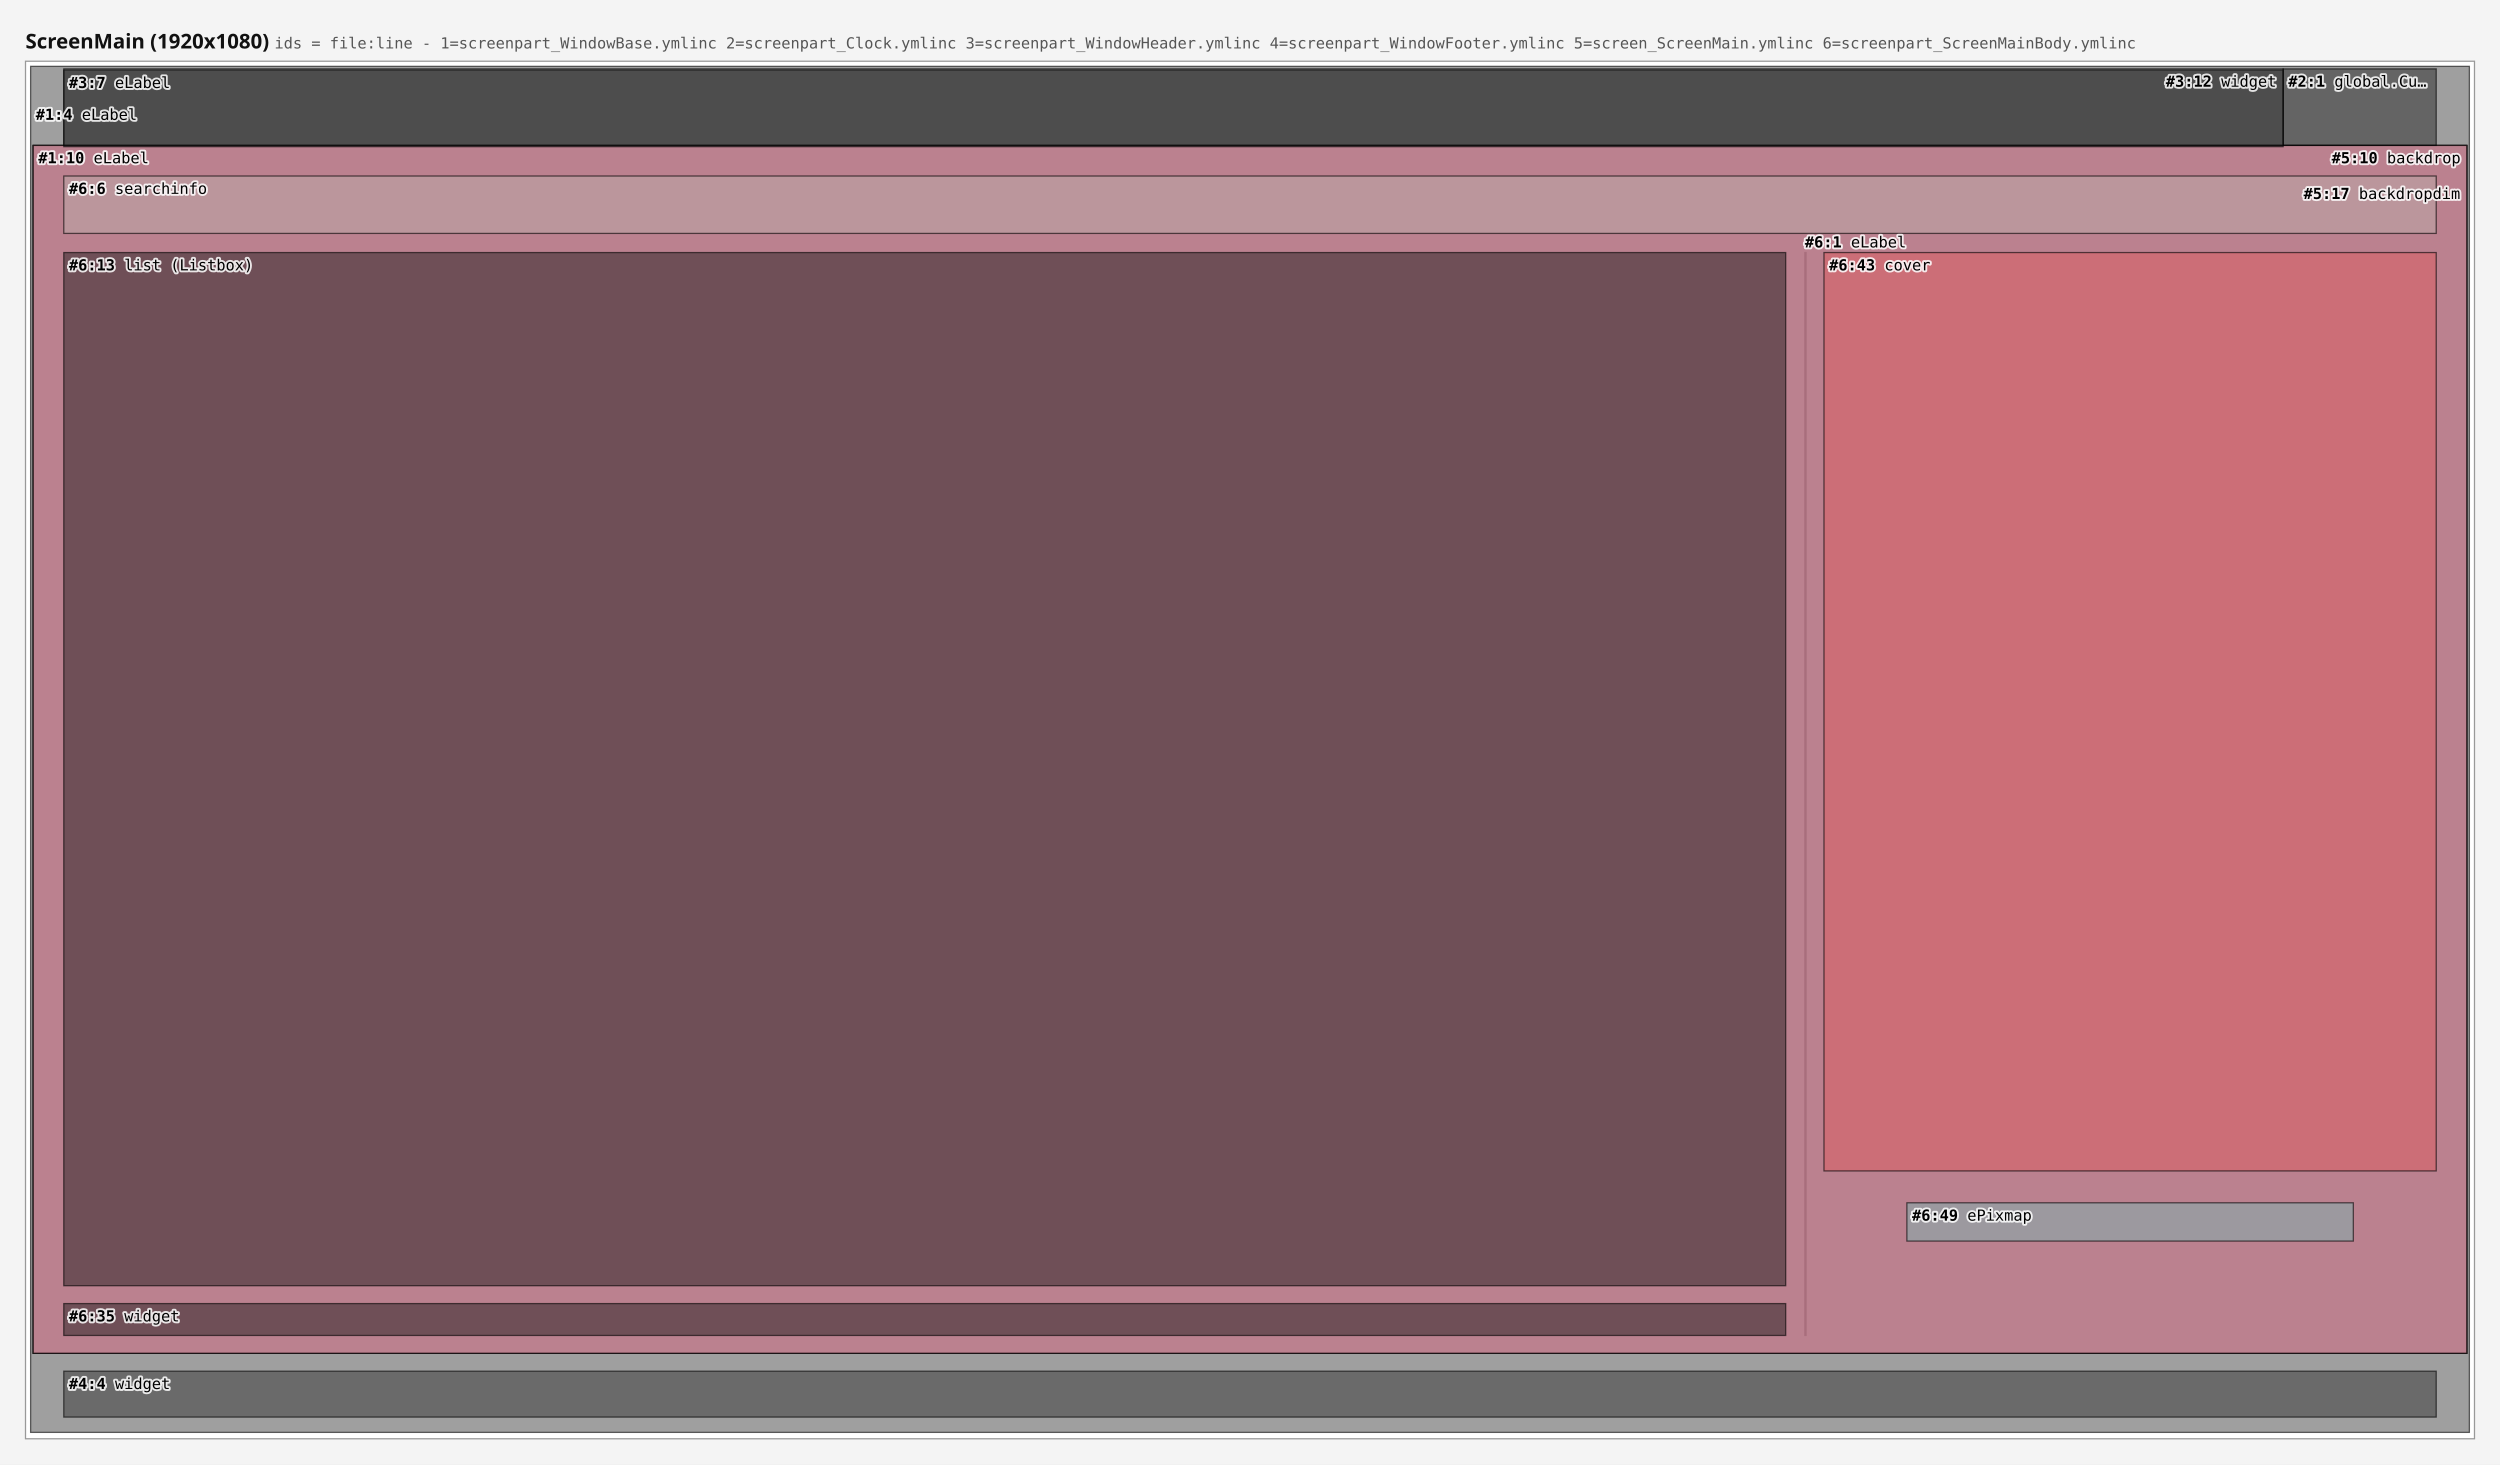
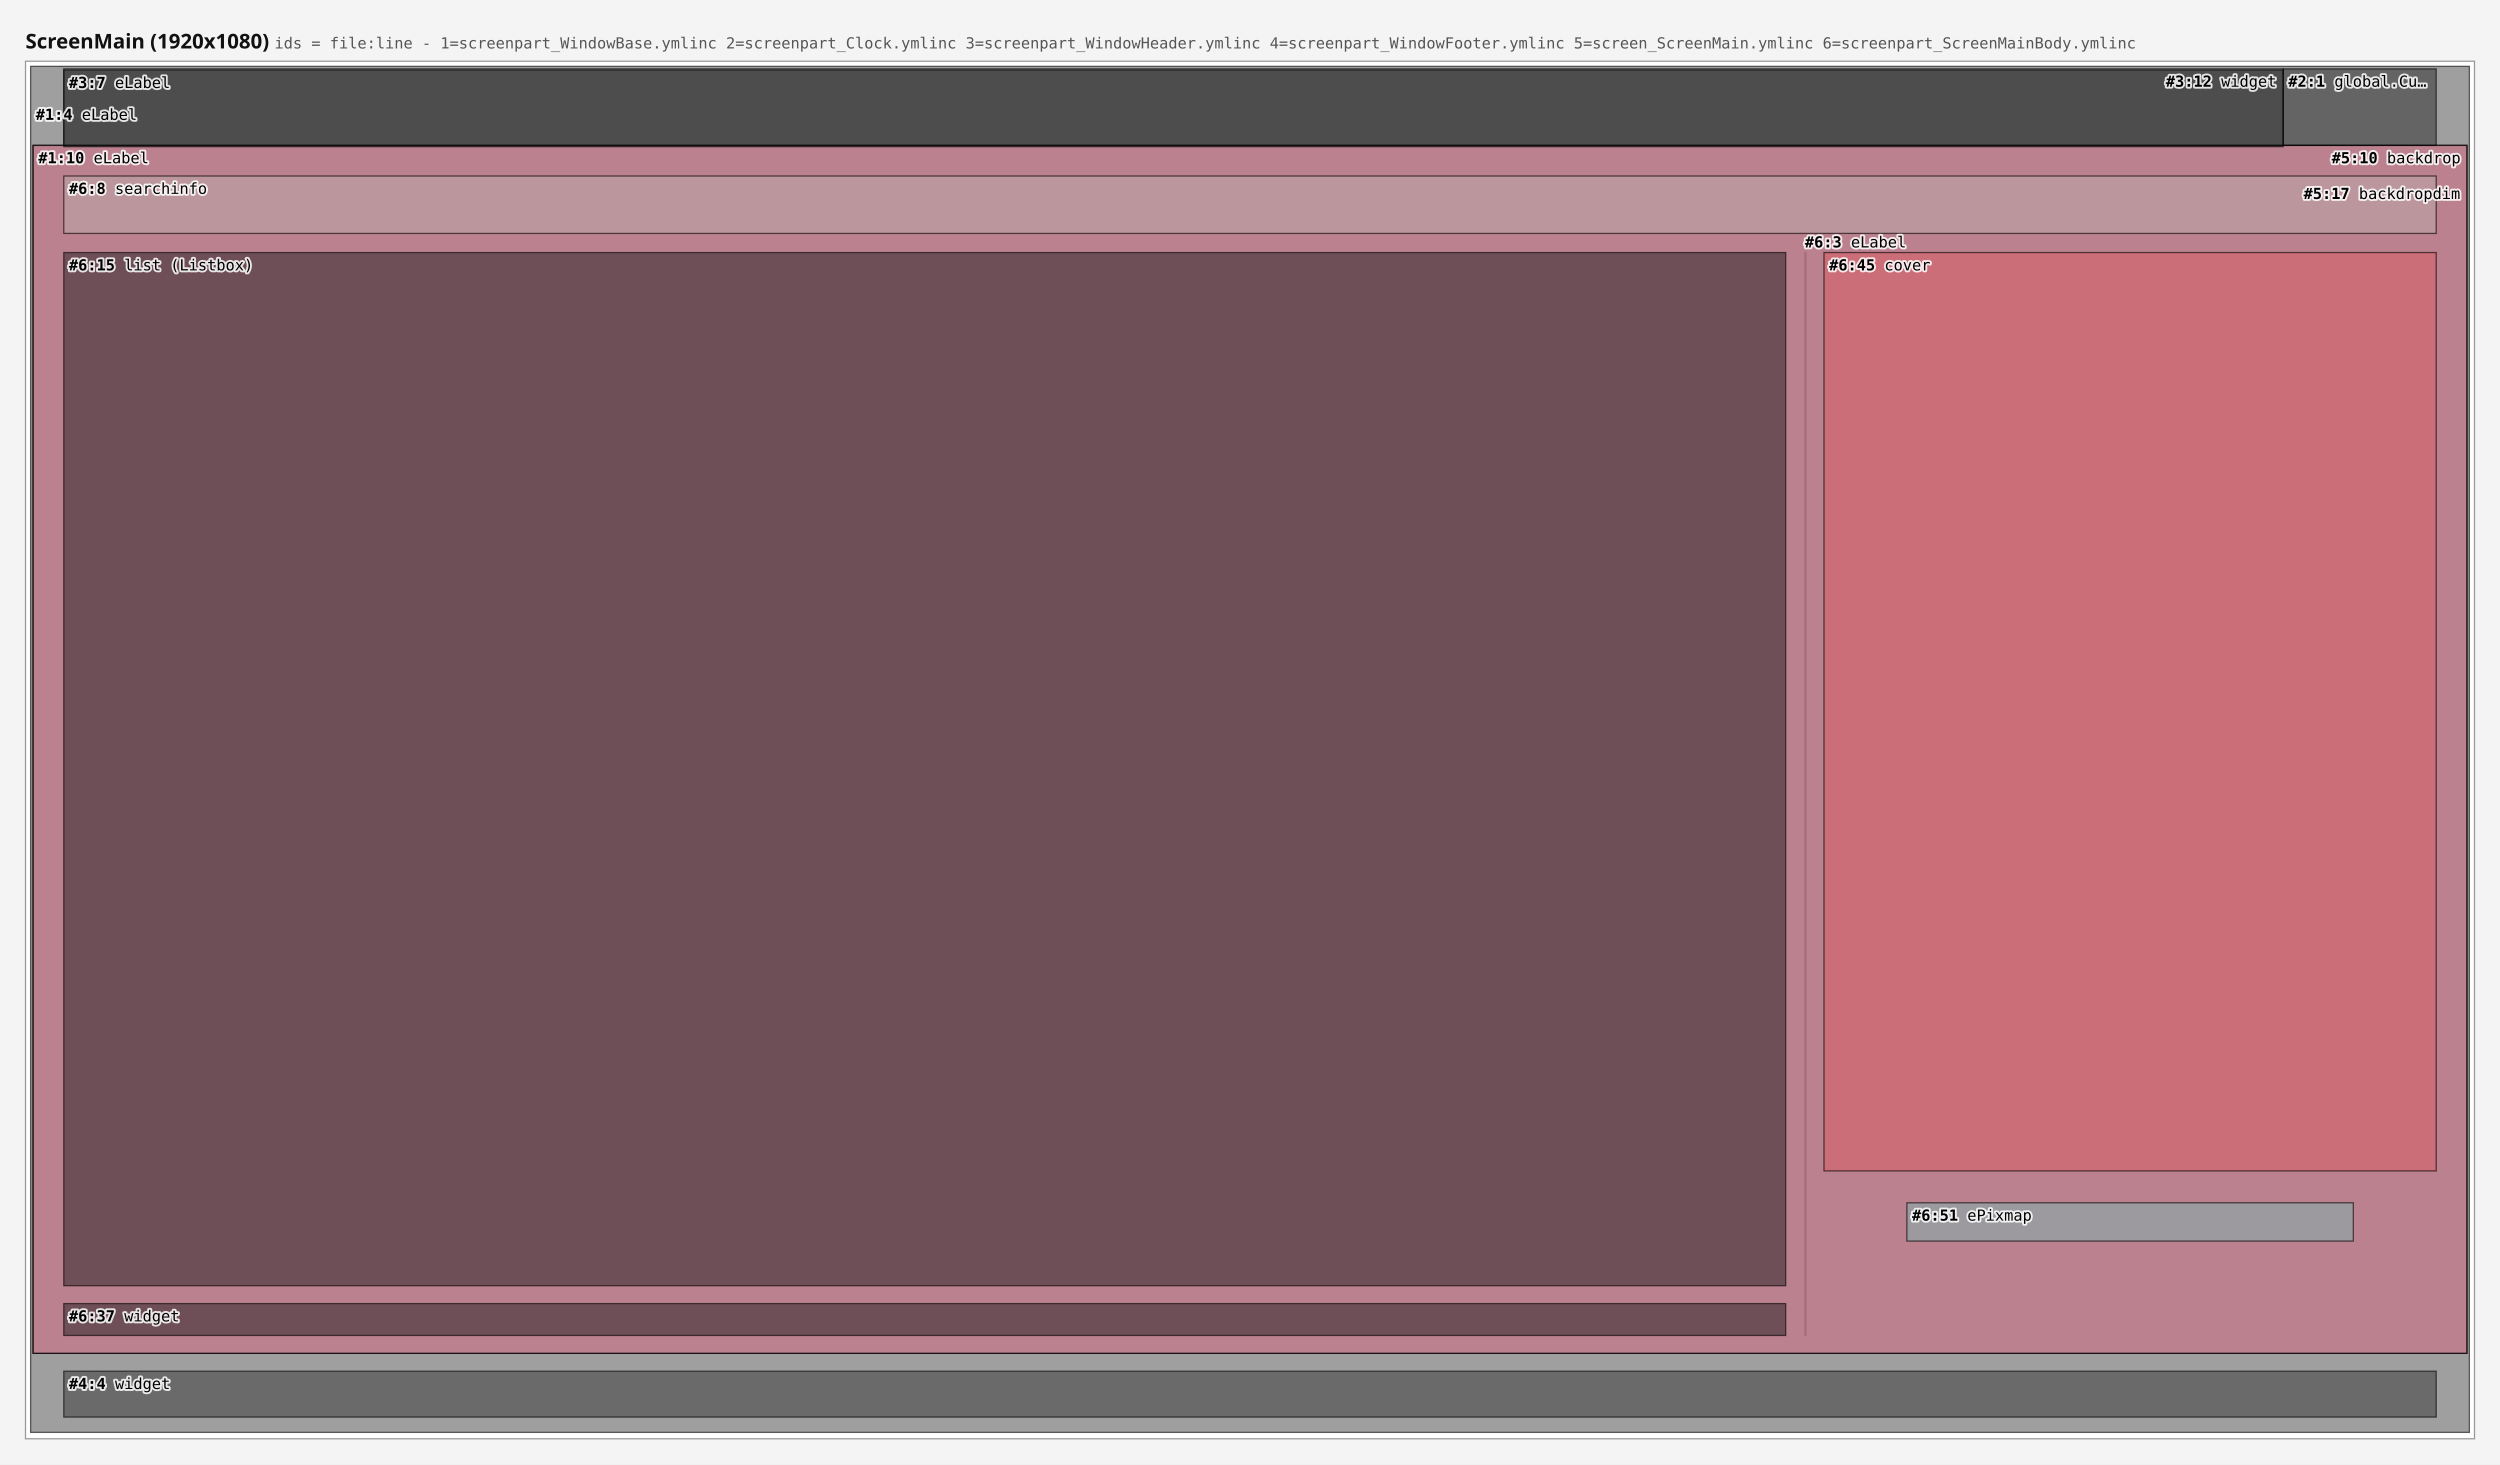
<svg xmlns="http://www.w3.org/2000/svg" width="1960" height="1148" viewBox="0 0 1960 1148">
  <rect x="0" y="0" width="1960" height="1148" fill="#f4f4f4" />
  <text x="20" y="38" font-family="sans-serif" font-size="16" font-weight="bold" fill="#111111">ScreenMain (1920x1080) <tspan font-family="monospace" font-size="12" font-weight="normal" fill="#555555">ids = file:line - 1=screenpart_WindowBase.ymlinc  2=screenpart_Clock.ymlinc  3=screenpart_WindowHeader.ymlinc  4=screenpart_WindowFooter.ymlinc  5=screen_ScreenMain.ymlinc  6=screenpart_ScreenMainBody.ymlinc</tspan>
  </text>
  <g data-screen="0" transform="translate(20,48)">
    <rect x="0" y="0" width="1920" height="1080" fill="#ffffff" stroke="#999999" stroke-width="1" />
    <rect data-ref="0:0" data-src="screenpart_WindowBase.ymlinc:4" x="4" y="4" width="1912" height="1071" fill="#2c2c2c" fill-opacity="0.45" stroke="#000000" stroke-opacity="0.6" stroke-width="1" />
    <rect data-ref="0:1" data-src="screenpart_WindowBase.ymlinc:10" x="6" y="66" width="1908" height="947" fill="#121212" fill-opacity="0.45" stroke="#000000" stroke-opacity="0.6" stroke-width="1" />
-     <rect data-ref="0:8" data-src="screenpart_ScreenMainBody.ymlinc:1" x="1395" y="150" width="1" height="849" fill="#424242" fill-opacity="0.45" stroke="#000000" stroke-opacity="0.6" stroke-width="1" />
+     <rect data-ref="0:8" data-src="screenpart_ScreenMainBody.ymlinc:3" x="1395" y="150" width="1" height="849" fill="#424242" fill-opacity="0.45" stroke="#000000" stroke-opacity="0.6" stroke-width="1" />
    <rect data-ref="0:6" data-src="screen_ScreenMain.ymlinc:10" x="6" y="66" width="1908" height="947" fill="#b07aa1" fill-opacity="0.45" stroke="#000000" stroke-opacity="0.6" stroke-width="1" />
    <rect data-ref="0:7" data-src="screen_ScreenMain.ymlinc:17" x="6" y="66" width="1908" height="947" fill="#ff9da7" fill-opacity="0.45" stroke="#000000" stroke-opacity="0.6" stroke-width="1" />
-     <rect data-ref="0:9" data-src="screenpart_ScreenMainBody.ymlinc:6" x="30" y="90" width="1860" height="45" fill="#bab0ac" fill-opacity="0.45" stroke="#000000" stroke-opacity="0.6" stroke-width="1" />
-     <rect data-ref="0:10" data-src="screenpart_ScreenMainBody.ymlinc:13" x="30" y="150" width="1350" height="810" fill="#121212" fill-opacity="0.45" stroke="#000000" stroke-opacity="0.6" stroke-width="1" />
-     <rect data-ref="0:11" data-src="screenpart_ScreenMainBody.ymlinc:35" x="30" y="974" width="1350" height="25" fill="#121212" fill-opacity="0.45" stroke="#000000" stroke-opacity="0.6" stroke-width="1" />
-     <rect data-ref="0:12" data-src="screenpart_ScreenMainBody.ymlinc:43" x="1410" y="150" width="480" height="720" fill="#e15759" fill-opacity="0.45" stroke="#000000" stroke-opacity="0.6" stroke-width="1" />
-     <rect data-ref="0:13" data-src="screenpart_ScreenMainBody.ymlinc:49" x="1475" y="895" width="350" height="30" fill="#76b7b2" fill-opacity="0.45" stroke="#000000" stroke-opacity="0.6" stroke-width="1" />
+     <rect data-ref="0:9" data-src="screenpart_ScreenMainBody.ymlinc:8" x="30" y="90" width="1860" height="45" fill="#bab0ac" fill-opacity="0.45" stroke="#000000" stroke-opacity="0.6" stroke-width="1" />
+     <rect data-ref="0:10" data-src="screenpart_ScreenMainBody.ymlinc:15" x="30" y="150" width="1350" height="810" fill="#121212" fill-opacity="0.45" stroke="#000000" stroke-opacity="0.6" stroke-width="1" />
+     <rect data-ref="0:11" data-src="screenpart_ScreenMainBody.ymlinc:37" x="30" y="974" width="1350" height="25" fill="#121212" fill-opacity="0.45" stroke="#000000" stroke-opacity="0.6" stroke-width="1" />
+     <rect data-ref="0:12" data-src="screenpart_ScreenMainBody.ymlinc:45" x="1410" y="150" width="480" height="720" fill="#e15759" fill-opacity="0.45" stroke="#000000" stroke-opacity="0.6" stroke-width="1" />
+     <rect data-ref="0:13" data-src="screenpart_ScreenMainBody.ymlinc:51" x="1475" y="895" width="350" height="30" fill="#76b7b2" fill-opacity="0.45" stroke="#000000" stroke-opacity="0.6" stroke-width="1" />
    <rect data-ref="0:5" data-src="screenpart_WindowFooter.ymlinc:4" x="30" y="1027" width="1860" height="36" fill="#2c2c2c" fill-opacity="0.45" stroke="#000000" stroke-opacity="0.6" stroke-width="1" />
    <rect data-ref="0:3" data-src="screenpart_WindowHeader.ymlinc:7" x="30" y="7" width="1740" height="60" fill="#2c2c2c" fill-opacity="0.45" stroke="#000000" stroke-opacity="0.6" stroke-width="1" />
    <rect data-ref="0:2" data-src="screenpart_Clock.ymlinc:1" x="1770" y="6" width="120" height="60" fill="#1d1d1d" fill-opacity="0.45" stroke="#000000" stroke-opacity="0.6" stroke-width="1" />
    <rect data-ref="0:4" data-src="screenpart_WindowHeader.ymlinc:12" x="30" y="6" width="1740" height="60" fill="#2c2c2c" fill-opacity="0.45" stroke="#000000" stroke-opacity="0.6" stroke-width="1" />
    <g pointer-events="none" font-family="monospace" font-size="12" fill="#000000" stroke="#ffffff" stroke-width="3" stroke-opacity="0.85" stroke-linejoin="round" paint-order="stroke">
      <text x="8" y="46">
        <tspan font-weight="bold">#1:4</tspan> eLabel</text>
      <text x="10" y="80">
        <tspan font-weight="bold">#1:10</tspan> eLabel</text>
      <text x="1395" y="146">
-         <tspan font-weight="bold">#6:1</tspan> eLabel</text>
+         <tspan font-weight="bold">#6:3</tspan> eLabel</text>
      <text x="1808" y="80">
        <tspan font-weight="bold">#5:10</tspan> backdrop</text>
      <text x="1786" y="108">
        <tspan font-weight="bold">#5:17</tspan> backdropdim</text>
      <text x="34" y="104">
-         <tspan font-weight="bold">#6:6</tspan> searchinfo</text>
+         <tspan font-weight="bold">#6:8</tspan> searchinfo</text>
      <text x="34" y="164">
-         <tspan font-weight="bold">#6:13</tspan> list (Listbox)</text>
+         <tspan font-weight="bold">#6:15</tspan> list (Listbox)</text>
      <text x="34" y="988">
-         <tspan font-weight="bold">#6:35</tspan> widget</text>
+         <tspan font-weight="bold">#6:37</tspan> widget</text>
      <text x="1414" y="164">
-         <tspan font-weight="bold">#6:43</tspan> cover</text>
+         <tspan font-weight="bold">#6:45</tspan> cover</text>
      <text x="1479" y="909">
-         <tspan font-weight="bold">#6:49</tspan> ePixmap</text>
+         <tspan font-weight="bold">#6:51</tspan> ePixmap</text>
      <text x="34" y="1041">
        <tspan font-weight="bold">#4:4</tspan> widget</text>
      <text x="34" y="21">
        <tspan font-weight="bold">#3:7</tspan> eLabel</text>
      <text x="1774" y="20">
        <tspan font-weight="bold">#2:1</tspan> global.Cu…</text>
      <text x="1678" y="20">
        <tspan font-weight="bold">#3:12</tspan> widget</text>
    </g>
  </g>
</svg>
